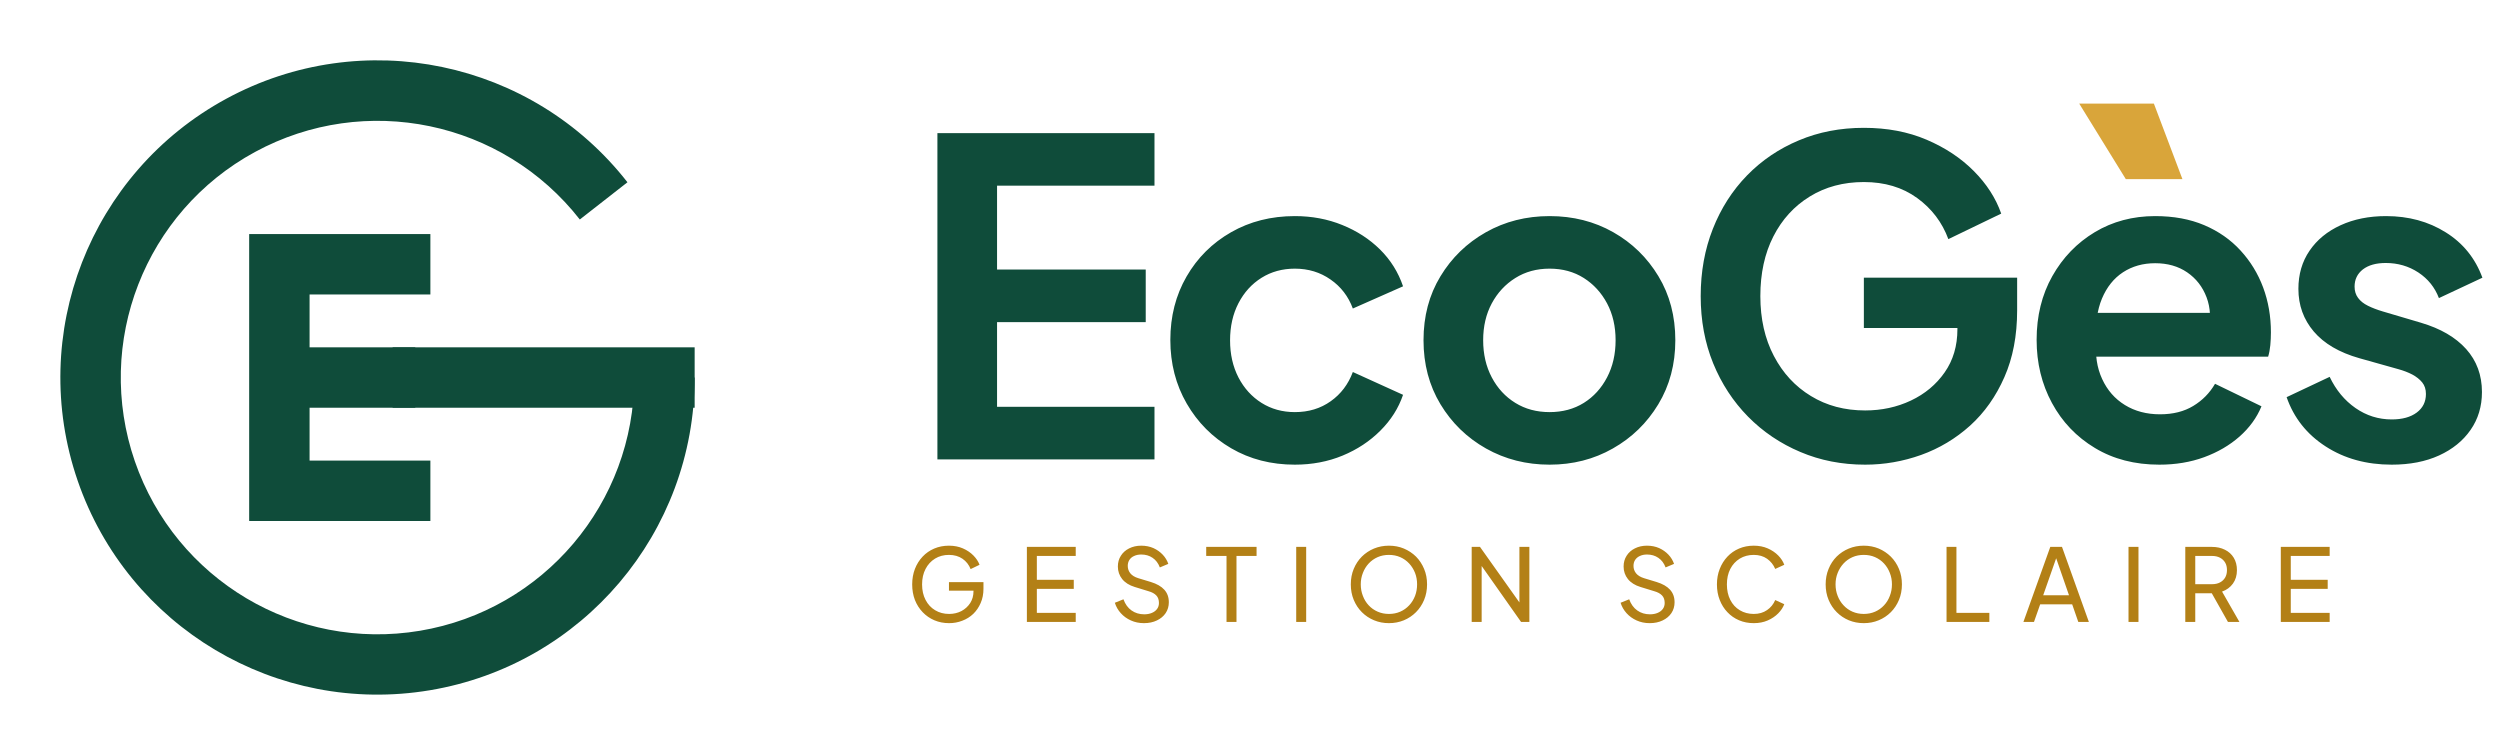
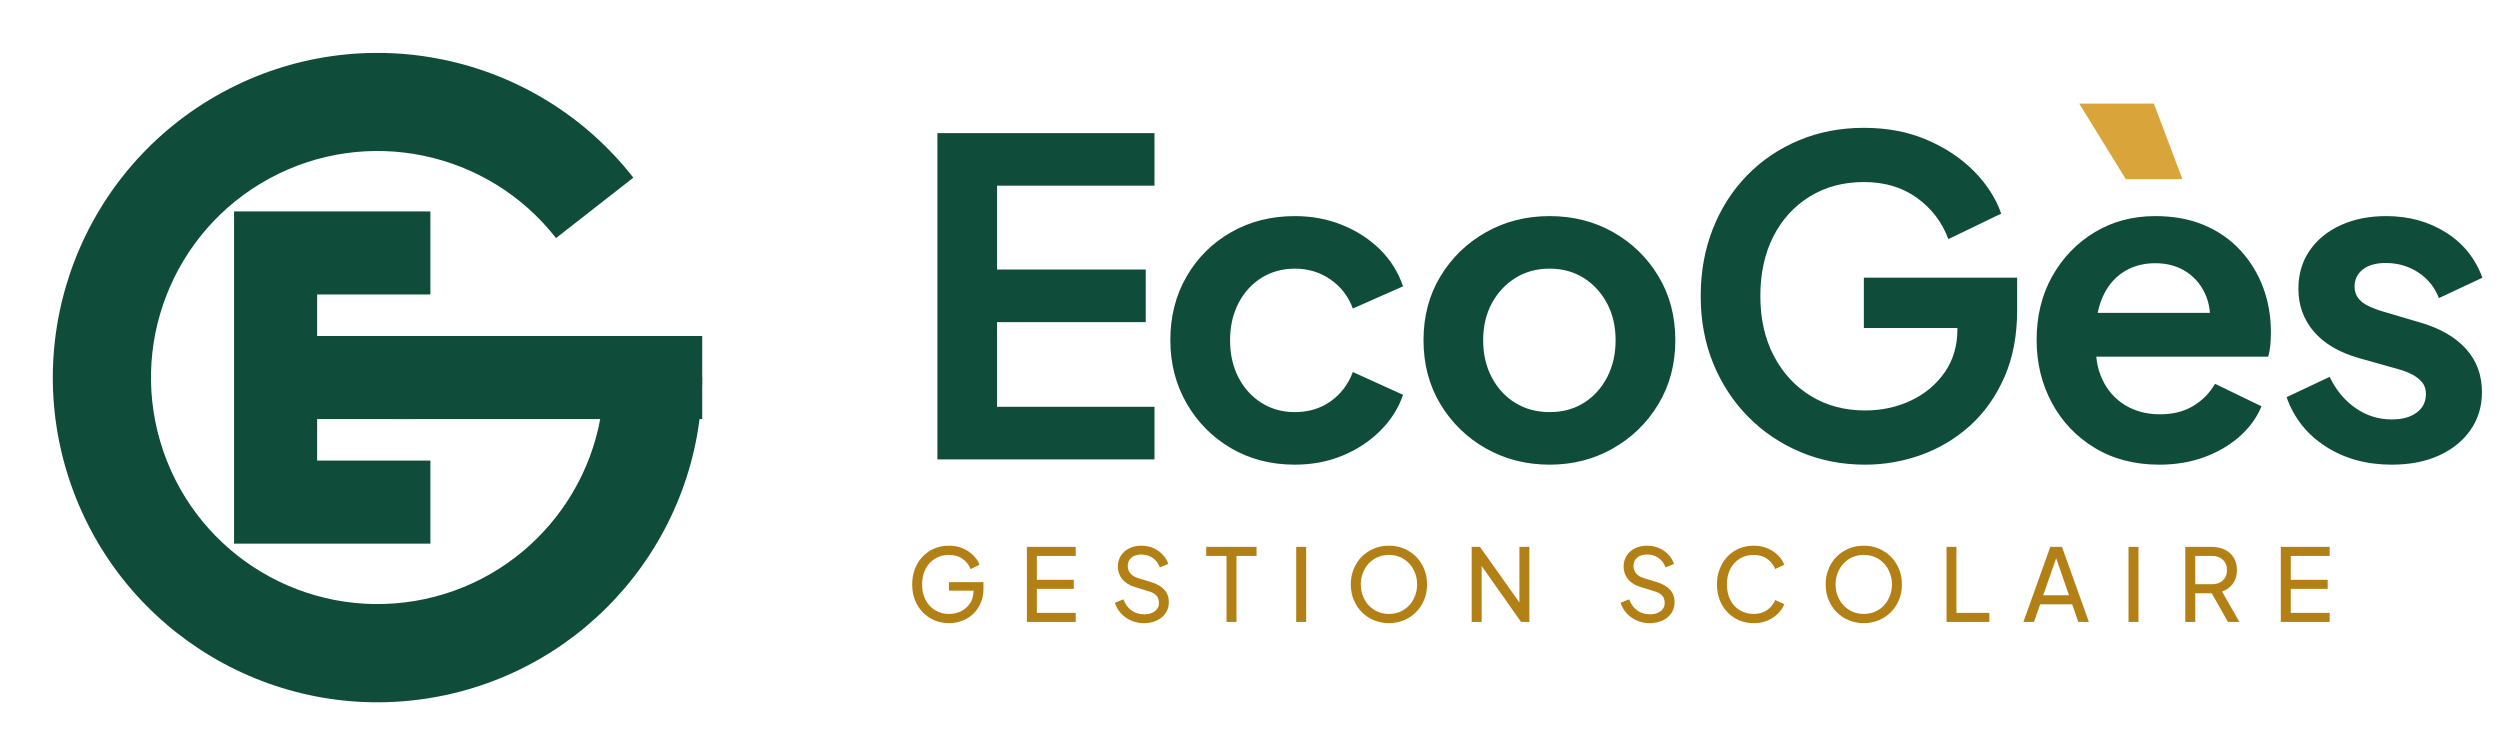
<svg xmlns="http://www.w3.org/2000/svg" viewBox="0 0 331.1 100" role="img" aria-label="EcoGès">
-   <path d="M83.1 24.14A42 42 0 1 0 92 50L84 50A34 34 0 1 1 76.79 29.07Z" fill="#0F4C3A" />
-   <path d="M52 46H92V54H52Z" fill="#0F4C3A" />
-   <path d="M33 31H57V39H41V46H55V54H41V61H57V69H33Z" fill="#0F4C3A" />
+   <path d="M83.88 23.53A43 43 0 1 0 93 50L80 50A30 30 0 1 1 73.64 31.53Z" fill="#0F4C3A" />
+   <path d="M52 44.5H93V55.5H52Z" fill="#0F4C3A" />
+   <path d="M31 28H57V39H42V44.5H55V55.5H42V61H57V72H31Z" fill="#0F4C3A" />
  <g transform="translate(120 60.84)">
    <path d="M4.15 0V-43.21H32.9V-36.25H12.05V-25.14H31.74V-18.18H12.05V-6.96H32.9V0ZM51.49 0.7Q46.78 0.7 43.06 -1.47Q39.34 -3.64 37.17 -7.39Q35 -11.14 35 -15.82Q35 -20.5 37.15 -24.22Q39.3 -27.94 43.04 -30.08Q46.78 -32.22 51.49 -32.22Q54.87 -32.22 57.77 -31.04Q60.67 -29.87 62.77 -27.8Q64.87 -25.72 65.82 -22.92L59.17 -19.98Q58.28 -22.39 56.22 -23.82Q54.17 -25.26 51.49 -25.26Q49.02 -25.26 47.08 -24.05Q45.14 -22.84 44.02 -20.68Q42.91 -18.53 42.91 -15.76Q42.91 -13.01 44.02 -10.85Q45.14 -8.7 47.08 -7.48Q49.02 -6.26 51.49 -6.26Q54.22 -6.26 56.24 -7.7Q58.26 -9.13 59.17 -11.57L65.82 -8.55Q64.92 -5.9 62.81 -3.8Q60.71 -1.7 57.81 -0.5Q54.91 0.7 51.49 0.7ZM85.23 0.7Q80.61 0.7 76.81 -1.44Q73.02 -3.58 70.77 -7.31Q68.53 -11.03 68.53 -15.78Q68.53 -20.55 70.77 -24.24Q73.01 -27.94 76.79 -30.08Q80.58 -32.22 85.23 -32.22Q89.89 -32.22 93.65 -30.09Q97.41 -27.96 99.64 -24.26Q101.88 -20.56 101.88 -15.78Q101.88 -11.02 99.62 -7.29Q97.37 -3.57 93.6 -1.44Q89.84 0.7 85.23 0.7ZM85.23 -6.26Q87.8 -6.26 89.76 -7.48Q91.71 -8.7 92.84 -10.86Q93.97 -13.02 93.97 -15.78Q93.97 -18.53 92.84 -20.66Q91.71 -22.78 89.76 -24.02Q87.8 -25.26 85.23 -25.26Q82.66 -25.26 80.69 -24.02Q78.71 -22.78 77.57 -20.66Q76.43 -18.53 76.43 -15.78Q76.43 -13.02 77.57 -10.86Q78.71 -8.7 80.69 -7.48Q82.66 -6.26 85.23 -6.26ZM127.02 0.7Q122.39 0.7 118.44 -0.98Q114.48 -2.65 111.51 -5.66Q108.55 -8.67 106.89 -12.73Q105.24 -16.79 105.24 -21.62Q105.24 -26.45 106.85 -30.53Q108.46 -34.61 111.38 -37.61Q114.3 -40.6 118.24 -42.25Q122.18 -43.91 126.85 -43.91Q131.47 -43.91 135.15 -42.34Q138.84 -40.77 141.4 -38.2Q143.96 -35.63 145.04 -32.55L138.04 -29.17Q136.81 -32.51 133.9 -34.62Q130.99 -36.73 126.85 -36.73Q122.79 -36.73 119.68 -34.81Q116.58 -32.9 114.86 -29.52Q113.14 -26.14 113.14 -21.62Q113.14 -17.11 114.93 -13.7Q116.71 -10.29 119.84 -8.39Q122.96 -6.48 127.02 -6.48Q130.3 -6.48 133.08 -7.79Q135.87 -9.11 137.55 -11.52Q139.24 -13.93 139.24 -17.24V-20.53L142.85 -17.4H126.85V-24.07H147.15V-19.73Q147.15 -14.72 145.46 -10.89Q143.78 -7.06 140.92 -4.47Q138.05 -1.89 134.44 -0.59Q130.83 0.7 127.02 0.7ZM165.98 0.7Q161.11 0.7 157.45 -1.51Q153.79 -3.71 151.76 -7.47Q149.73 -11.22 149.73 -15.83Q149.73 -20.58 151.81 -24.27Q153.89 -27.96 157.43 -30.09Q160.98 -32.22 165.43 -32.22Q169.1 -32.22 171.93 -31.02Q174.77 -29.81 176.73 -27.67Q178.7 -25.53 179.73 -22.77Q180.76 -20 180.76 -16.82Q180.76 -15.98 180.68 -15.12Q180.6 -14.27 180.39 -13.6H156.03V-19.4H176.07L172.46 -16.7Q173.03 -19.37 172.24 -21.46Q171.45 -23.55 169.67 -24.77Q167.9 -25.98 165.43 -25.98Q163.01 -25.98 161.17 -24.78Q159.34 -23.58 158.38 -21.29Q157.43 -19.01 157.63 -15.78Q157.38 -12.85 158.41 -10.64Q159.43 -8.42 161.42 -7.2Q163.41 -5.97 166.07 -5.97Q168.66 -5.97 170.48 -7.08Q172.3 -8.18 173.36 -10.01L179.51 -7.03Q178.58 -4.77 176.6 -3.02Q174.62 -1.28 171.92 -0.29Q169.22 0.7 165.98 0.7ZM196.76 0.7Q191.73 0.7 188 -1.72Q184.27 -4.13 182.84 -8.24L188.54 -10.93Q189.79 -8.31 191.96 -6.8Q194.13 -5.29 196.76 -5.29Q198.85 -5.29 200.07 -6.2Q201.29 -7.11 201.29 -8.66Q201.29 -9.58 200.8 -10.19Q200.3 -10.8 199.48 -11.24Q198.65 -11.67 197.63 -11.95L192.47 -13.4Q188.49 -14.53 186.44 -16.93Q184.4 -19.33 184.4 -22.58Q184.4 -25.48 185.88 -27.64Q187.35 -29.8 189.99 -31.01Q192.63 -32.22 196.01 -32.22Q200.48 -32.22 203.91 -30.07Q207.35 -27.93 208.77 -24.06L203.01 -21.36Q202.2 -23.49 200.29 -24.75Q198.37 -26.01 195.97 -26.01Q194.05 -26.01 192.94 -25.16Q191.84 -24.3 191.84 -22.88Q191.84 -22.01 192.3 -21.39Q192.76 -20.76 193.62 -20.34Q194.47 -19.92 195.55 -19.6L200.62 -18.1Q204.52 -16.95 206.62 -14.61Q208.71 -12.27 208.71 -8.92Q208.71 -6.06 207.2 -3.9Q205.7 -1.74 203.03 -0.52Q200.36 0.7 196.76 0.7Z" fill="#0F4C3A" />
    <path d="M161.54 -37.12 155.37 -47.12H165.26L169.04 -37.12Z" fill="#D9A53A" />
  </g>
  <g transform="translate(120 82.37)">
    <path d="M5.7 0.16Q4.64 0.16 3.75 -0.22Q2.86 -0.6 2.2 -1.29Q1.54 -1.98 1.17 -2.91Q0.81 -3.85 0.81 -4.97Q0.81 -6.08 1.17 -7.02Q1.53 -7.95 2.19 -8.65Q2.84 -9.34 3.73 -9.72Q4.62 -10.1 5.68 -10.1Q6.71 -10.1 7.53 -9.74Q8.35 -9.38 8.92 -8.8Q9.48 -8.23 9.73 -7.57L8.55 -7Q8.21 -7.86 7.47 -8.37Q6.73 -8.88 5.68 -8.88Q4.64 -8.88 3.84 -8.39Q3.03 -7.89 2.58 -7.02Q2.12 -6.14 2.12 -4.97Q2.12 -3.8 2.58 -2.92Q3.04 -2.03 3.85 -1.55Q4.66 -1.06 5.7 -1.06Q6.6 -1.06 7.33 -1.44Q8.06 -1.83 8.5 -2.51Q8.93 -3.18 8.93 -4.08V-4.7L9.52 -4.14H5.68V-5.27H10.25V-4.39Q10.25 -3.35 9.88 -2.51Q9.52 -1.67 8.9 -1.07Q8.27 -0.47 7.44 -0.16Q6.62 0.16 5.7 0.16ZM16 0V-9.94H22.47V-8.74H17.32V-5.58H22.21V-4.38H17.32V-1.2H22.47V0ZM31.5 0.16Q30.56 0.16 29.77 -0.2Q28.99 -0.55 28.44 -1.16Q27.89 -1.77 27.65 -2.54L28.79 -3Q29.14 -2.03 29.86 -1.52Q30.58 -1.01 31.54 -1.01Q32.12 -1.01 32.56 -1.2Q33.01 -1.39 33.25 -1.73Q33.49 -2.06 33.49 -2.51Q33.49 -3.15 33.14 -3.51Q32.79 -3.88 32.11 -4.07L30.29 -4.63Q29.2 -4.96 28.62 -5.68Q28.05 -6.4 28.05 -7.34Q28.05 -8.15 28.45 -8.77Q28.84 -9.39 29.54 -9.74Q30.25 -10.1 31.14 -10.1Q32.03 -10.1 32.76 -9.78Q33.48 -9.45 33.99 -8.91Q34.5 -8.37 34.73 -7.69L33.61 -7.22Q33.3 -8.05 32.65 -8.49Q32.01 -8.93 31.15 -8.93Q30.62 -8.93 30.21 -8.74Q29.8 -8.56 29.58 -8.22Q29.36 -7.88 29.36 -7.42Q29.36 -6.87 29.7 -6.44Q30.05 -6.01 30.77 -5.79L32.42 -5.29Q33.6 -4.93 34.2 -4.27Q34.8 -3.61 34.8 -2.61Q34.8 -1.8 34.38 -1.17Q33.96 -0.55 33.22 -0.2Q32.48 0.16 31.5 0.16ZM42.44 0V-8.74H39.75V-9.94H46.42V-8.74H43.76V0ZM51.67 0V-9.94H52.99V0ZM63.95 0.16Q62.89 0.16 61.98 -0.22Q61.06 -0.6 60.37 -1.29Q59.68 -1.98 59.29 -2.92Q58.9 -3.86 58.9 -4.98Q58.9 -6.09 59.29 -7.03Q59.68 -7.97 60.37 -8.66Q61.06 -9.34 61.97 -9.72Q62.89 -10.1 63.95 -10.1Q65.02 -10.1 65.93 -9.72Q66.85 -9.33 67.54 -8.65Q68.22 -7.96 68.61 -7.02Q69 -6.09 69 -4.98Q69 -3.86 68.61 -2.92Q68.22 -1.98 67.53 -1.29Q66.84 -0.6 65.93 -0.22Q65.01 0.16 63.95 0.16ZM63.95 -1.06Q64.77 -1.06 65.45 -1.36Q66.13 -1.66 66.63 -2.2Q67.13 -2.73 67.41 -3.45Q67.68 -4.16 67.68 -4.98Q67.68 -5.79 67.41 -6.49Q67.13 -7.2 66.63 -7.74Q66.13 -8.28 65.45 -8.58Q64.77 -8.88 63.95 -8.88Q63.13 -8.88 62.45 -8.58Q61.77 -8.28 61.27 -7.74Q60.77 -7.2 60.5 -6.49Q60.22 -5.79 60.22 -4.98Q60.22 -4.16 60.5 -3.45Q60.77 -2.73 61.27 -2.2Q61.77 -1.66 62.46 -1.36Q63.14 -1.06 63.95 -1.06ZM74.91 0V-9.94H76.01L81.71 -1.91L81.23 -1.86V-9.94H82.55V0H81.45L75.76 -8.08L76.23 -8.13V0ZM98.48 0.16Q97.54 0.16 96.75 -0.2Q95.97 -0.55 95.42 -1.16Q94.87 -1.77 94.63 -2.54L95.77 -3Q96.12 -2.03 96.84 -1.52Q97.56 -1.01 98.52 -1.01Q99.1 -1.01 99.54 -1.2Q99.99 -1.39 100.23 -1.73Q100.47 -2.06 100.47 -2.51Q100.47 -3.15 100.12 -3.51Q99.77 -3.88 99.09 -4.07L97.27 -4.63Q96.18 -4.96 95.6 -5.68Q95.03 -6.4 95.03 -7.34Q95.03 -8.15 95.43 -8.77Q95.82 -9.39 96.52 -9.74Q97.23 -10.1 98.12 -10.1Q99.01 -10.1 99.74 -9.78Q100.46 -9.45 100.97 -8.91Q101.48 -8.37 101.71 -7.69L100.59 -7.22Q100.28 -8.05 99.63 -8.49Q98.99 -8.93 98.13 -8.93Q97.6 -8.93 97.19 -8.74Q96.79 -8.56 96.56 -8.22Q96.34 -7.88 96.34 -7.42Q96.34 -6.87 96.68 -6.44Q97.03 -6.01 97.75 -5.79L99.4 -5.29Q100.58 -4.93 101.18 -4.27Q101.78 -3.61 101.78 -2.61Q101.78 -1.8 101.36 -1.17Q100.94 -0.55 100.2 -0.2Q99.46 0.16 98.48 0.16ZM112.27 0.16Q111.21 0.16 110.32 -0.22Q109.43 -0.6 108.78 -1.29Q108.12 -1.98 107.76 -2.91Q107.39 -3.85 107.39 -4.97Q107.39 -6.08 107.76 -7.02Q108.12 -7.95 108.78 -8.65Q109.43 -9.34 110.32 -9.72Q111.21 -10.1 112.27 -10.1Q113.3 -10.1 114.12 -9.74Q114.94 -9.38 115.51 -8.8Q116.07 -8.23 116.31 -7.57L115.11 -7.02Q114.76 -7.85 114.03 -8.37Q113.3 -8.88 112.27 -8.88Q111.23 -8.88 110.42 -8.39Q109.61 -7.89 109.16 -7.02Q108.71 -6.14 108.71 -4.97Q108.71 -3.8 109.16 -2.92Q109.61 -2.03 110.42 -1.55Q111.23 -1.06 112.27 -1.06Q113.3 -1.06 114.03 -1.57Q114.76 -2.07 115.11 -2.9L116.31 -2.35Q116.07 -1.71 115.51 -1.14Q114.94 -0.56 114.12 -0.2Q113.3 0.16 112.27 0.16ZM126.84 0.16Q125.78 0.16 124.86 -0.22Q123.95 -0.6 123.26 -1.29Q122.57 -1.98 122.18 -2.92Q121.79 -3.86 121.79 -4.98Q121.79 -6.09 122.18 -7.03Q122.56 -7.97 123.25 -8.66Q123.94 -9.34 124.86 -9.72Q125.77 -10.1 126.84 -10.1Q127.9 -10.1 128.82 -9.72Q129.73 -9.33 130.42 -8.65Q131.11 -7.96 131.5 -7.02Q131.89 -6.09 131.89 -4.98Q131.89 -3.86 131.5 -2.92Q131.11 -1.98 130.42 -1.29Q129.73 -0.6 128.81 -0.22Q127.9 0.16 126.84 0.16ZM126.84 -1.06Q127.66 -1.06 128.34 -1.36Q129.02 -1.66 129.52 -2.2Q130.02 -2.73 130.29 -3.45Q130.57 -4.16 130.57 -4.98Q130.57 -5.79 130.29 -6.49Q130.02 -7.2 129.52 -7.74Q129.02 -8.28 128.34 -8.58Q127.66 -8.88 126.84 -8.88Q126.02 -8.88 125.34 -8.58Q124.66 -8.28 124.16 -7.74Q123.66 -7.2 123.38 -6.49Q123.1 -5.79 123.1 -4.98Q123.1 -4.16 123.38 -3.45Q123.66 -2.73 124.16 -2.2Q124.66 -1.66 125.34 -1.36Q126.03 -1.06 126.84 -1.06ZM137.8 0V-9.94H139.11V-1.2H143.47V0ZM147.98 0 151.54 -9.94H153.09L156.65 0H155.25L154.44 -2.33H150.2L149.38 0ZM150.6 -3.53H154.02L152.13 -8.98H152.51ZM161.9 0V-9.94H163.22V0ZM169.42 0V-9.94H172.94Q173.92 -9.94 174.67 -9.56Q175.42 -9.19 175.84 -8.5Q176.26 -7.8 176.26 -6.86Q176.26 -5.82 175.73 -5.08Q175.19 -4.34 174.29 -4.02L176.59 0H175.07L172.64 -4.31L173.51 -3.8H170.74V0ZM170.74 -5H172.98Q173.57 -5 174.01 -5.23Q174.45 -5.46 174.7 -5.88Q174.94 -6.3 174.94 -6.87Q174.94 -7.45 174.7 -7.86Q174.45 -8.28 174.01 -8.51Q173.57 -8.74 172.98 -8.74H170.74ZM182.07 0V-9.94H188.54V-8.74H183.39V-5.58H188.28V-4.38H183.39V-1.2H188.54V0Z" fill="#B38016" />
  </g>
</svg>
